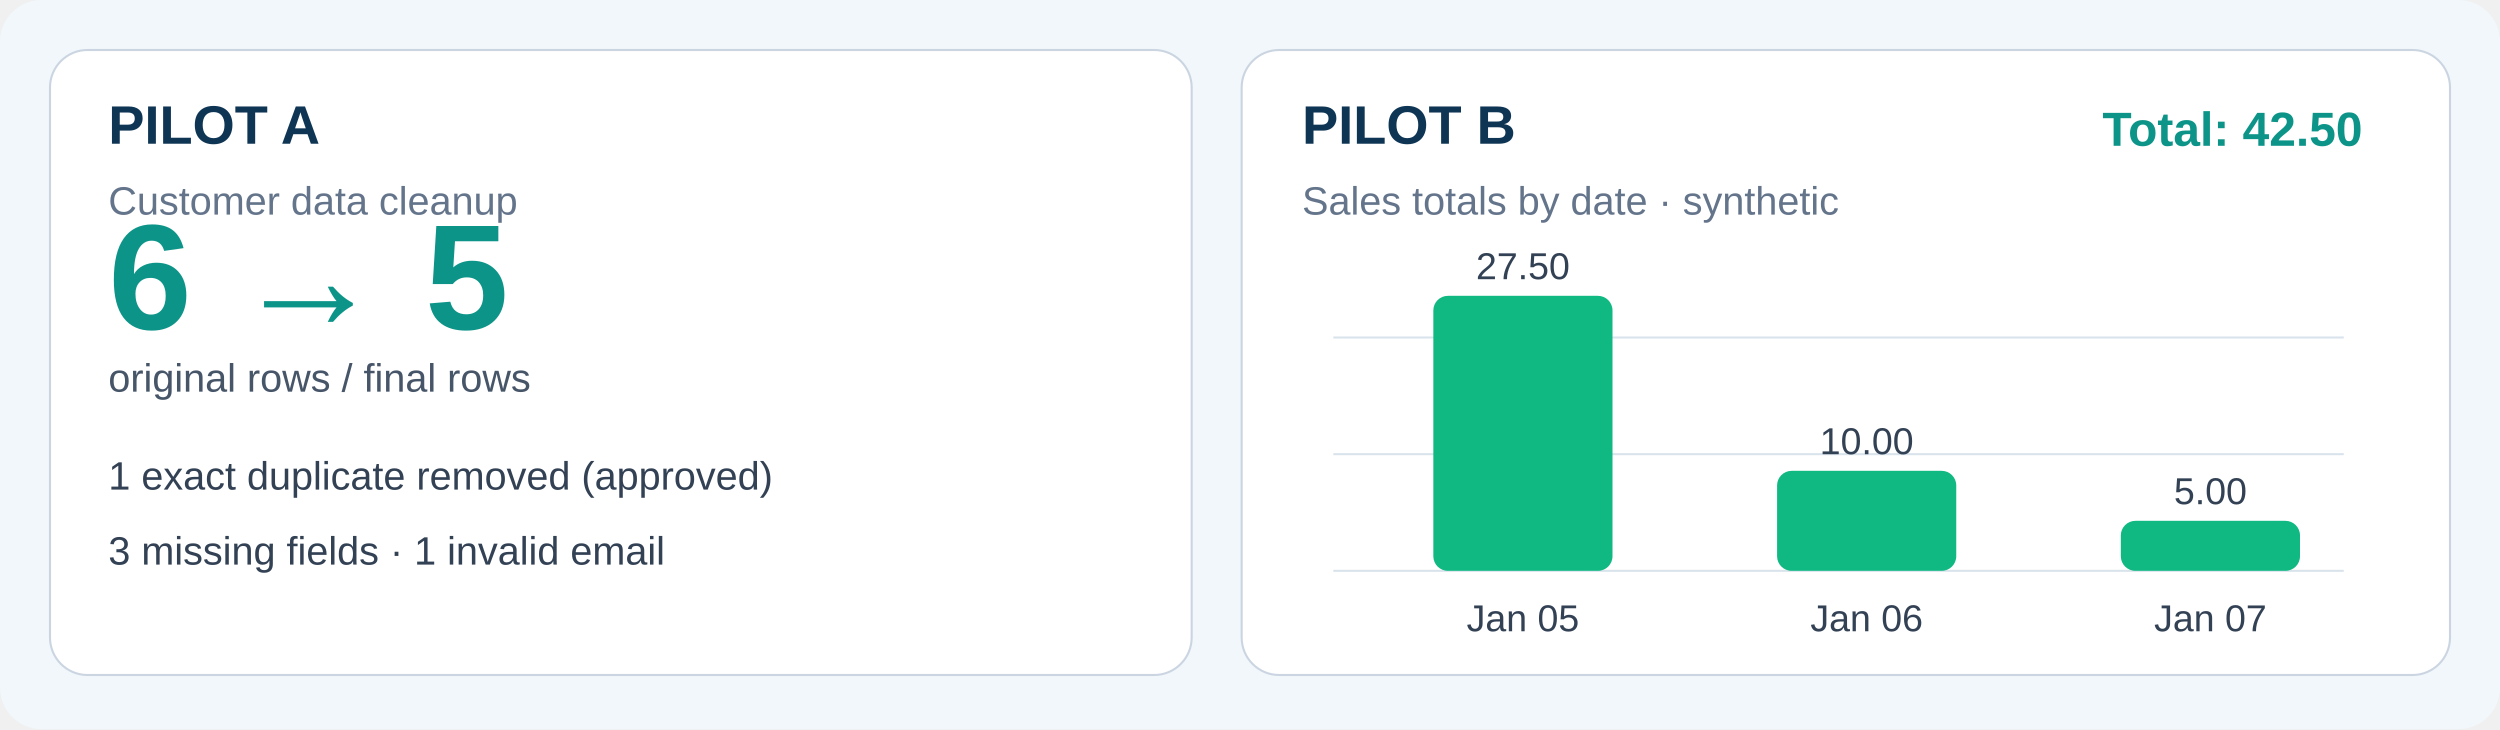
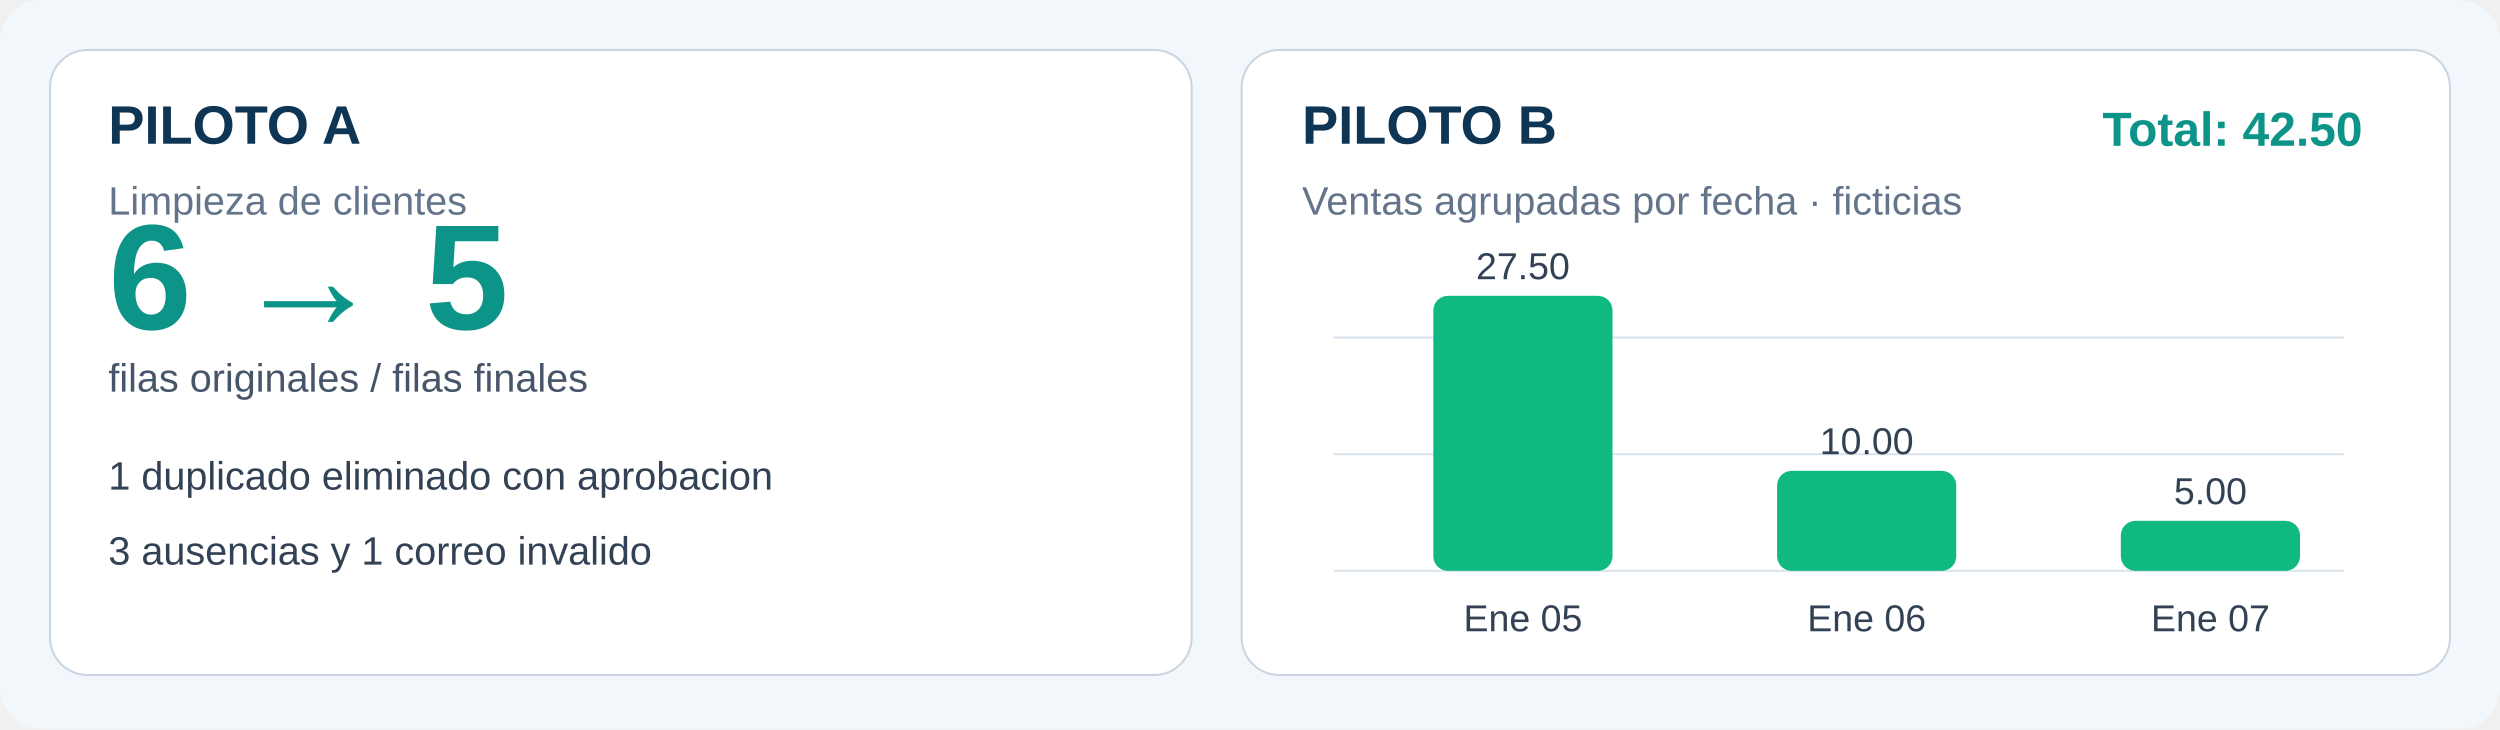
- <svg xmlns="http://www.w3.org/2000/svg" viewBox="0 0 1200 350" role="img" aria-label="Synthetic pilot A and pilot B results">
+ <svg xmlns="http://www.w3.org/2000/svg" viewBox="0 0 1200 350" role="img" aria-label="Resultados de los pilotos sinteticos A y B">
  <rect width="1200" height="350" rx="20" fill="#f1f7fa" />
  <g font-family="Segoe UI,Arial,sans-serif">
    <rect x="24" y="24" width="548" height="300" rx="18" fill="white" stroke="#cbd5e1" />
    <rect x="596" y="24" width="580" height="300" rx="18" fill="white" stroke="#cbd5e1" />
-     <text x="52" y="69" font-size="26" font-weight="800" fill="#0f3554">PILOT A</text>
-     <text x="52" y="103" font-size="19" fill="#64748b">Customer data cleanup</text>
+     <text x="52" y="69" font-size="26" font-weight="800" fill="#0f3554">PILOTO A</text>
+     <text x="52" y="103" font-size="19" fill="#64748b">Limpieza de clientes</text>
    <text x="52" y="158" font-size="72" font-weight="800" fill="#0d9488">6 → 5</text>
-     <text x="52" y="188" font-size="19" fill="#475569">original rows / final rows</text>
+     <text x="52" y="188" font-size="19" fill="#475569">filas originales / filas finales</text>
    <g font-size="19" fill="#334155">
-       <text x="52" y="235">1 exact duplicate removed (approved)</text>
-       <text x="52" y="271">3 missing fields · 1 invalid email</text>
+       <text x="52" y="235">1 duplicado eliminado con aprobacion</text>
+       <text x="52" y="271">3 ausencias y 1 correo invalido</text>
    </g>
-     <text x="625" y="69" font-size="26" font-weight="800" fill="#0f3554">PILOT B</text>
-     <text x="625" y="103" font-size="19" fill="#64748b">Sales totals by date · synthetic</text>
+     <text x="625" y="69" font-size="26" font-weight="800" fill="#0f3554">PILOTO B</text>
+     <text x="625" y="103" font-size="19" fill="#64748b">Ventas agrupadas por fecha · ficticias</text>
    <g stroke="#d9e3ec" stroke-width="1">
      <path d="M640 274h485M640 218h485M640 162h485" />
    </g>
    <g fill="#10b981">
      <rect x="688" y="142" width="86" height="132" rx="7" />
      <rect x="853" y="226" width="86" height="48" rx="7" />
      <rect x="1018" y="250" width="86" height="24" rx="7" />
    </g>
    <g text-anchor="middle" font-size="18" fill="#334155">
      <text x="731" y="134">27.50</text>
      <text x="896" y="218">10.00</text>
      <text x="1061" y="242">5.00</text>
-       <text x="731" y="303">Jan 05</text>
-       <text x="896" y="303">Jan 06</text>
-       <text x="1061" y="303">Jan 07</text>
+       <text x="731" y="303">Ene 05</text>
+       <text x="896" y="303">Ene 06</text>
+       <text x="1061" y="303">Ene 07</text>
    </g>
    <text x="1134" y="70" font-size="23" font-weight="800" text-anchor="end" fill="#0d9488">Total: 42.50</text>
  </g>
</svg>
